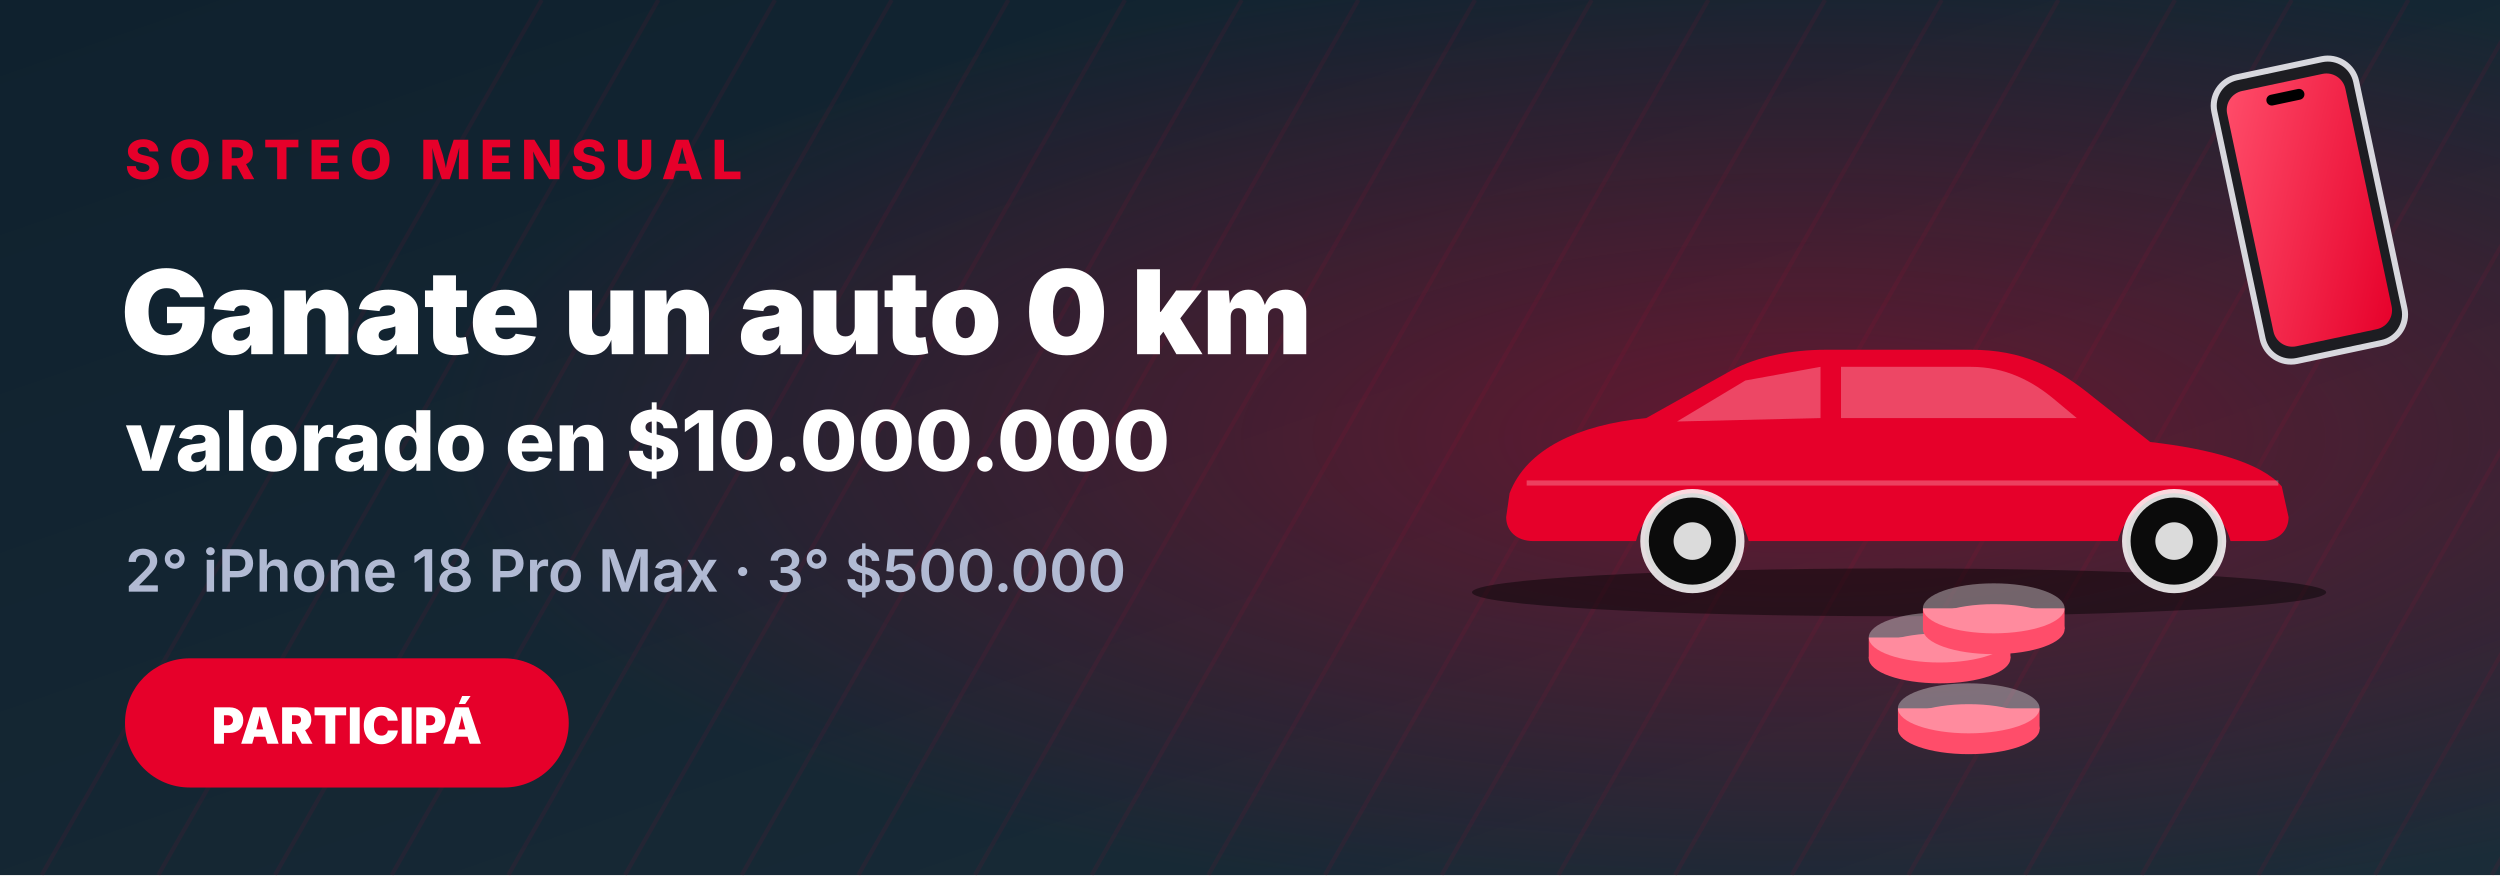
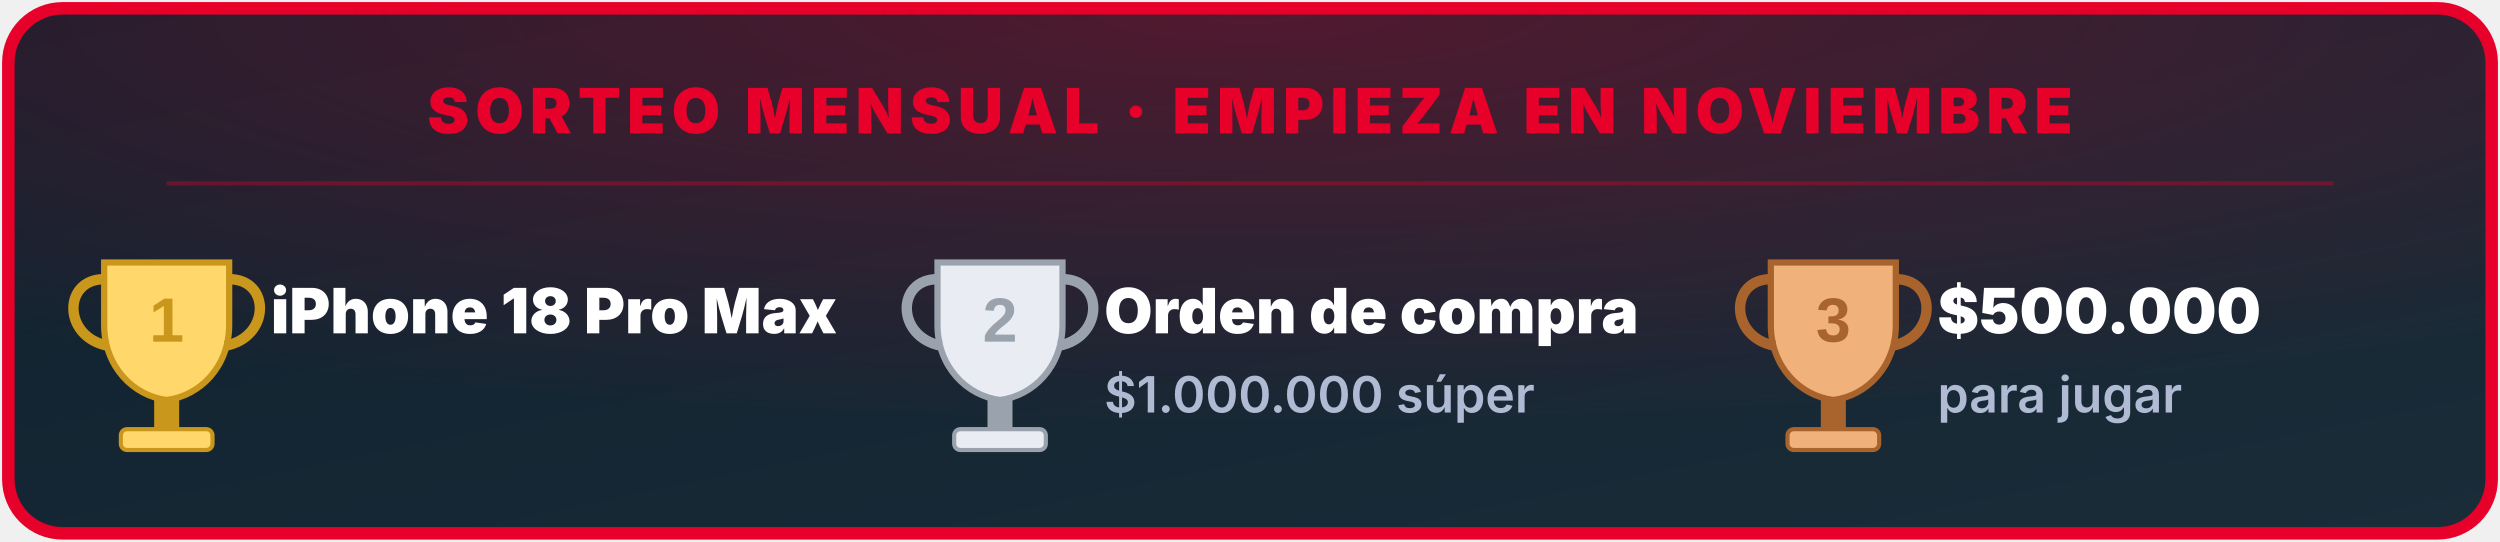
- <svg xmlns="http://www.w3.org/2000/svg" viewBox="0 0 1200 420" width="1200" height="420">
+ <svg xmlns="http://www.w3.org/2000/svg" viewBox="0 0 1200 260" width="1200" height="260">
  <defs>
    <linearGradient id="bg" x1="0" y1="0" x2="1" y2="1">
      <stop offset="0" stop-color="#0f212e" />
      <stop offset="1" stop-color="#1a2c38" />
    </linearGradient>
-     <radialGradient id="gl" cx=".72" cy=".5" r=".55">
-       <stop offset="0" stop-color="#e6002a" stop-opacity=".38" />
+     <radialGradient id="gl" cx=".5" cy="0" r=".8">
+       <stop offset="0" stop-color="#e6002a" stop-opacity=".30" />
      <stop offset="1" stop-color="#e6002a" stop-opacity="0" />
    </radialGradient>
-     <linearGradient id="scr" x1="0" y1="0" x2="1" y2="1">
-       <stop offset="0" stop-color="#ff4d6a" />
-       <stop offset="1" stop-color="#e6002a" />
-     </linearGradient>
  </defs>
-   <rect width="1200" height="420" fill="url(#bg)" />
-   <rect width="1200" height="420" fill="url(#gl)" />
-   <g opacity=".07" stroke="#e6002a" stroke-width="2">
-     <line x1="260" y1="0" x2="20" y2="420" />
-     <line x1="316" y1="0" x2="76" y2="420" />
-     <line x1="372" y1="0" x2="132" y2="420" />
-     <line x1="428" y1="0" x2="188" y2="420" />
-     <line x1="484" y1="0" x2="244" y2="420" />
-     <line x1="540" y1="0" x2="300" y2="420" />
-     <line x1="596" y1="0" x2="356" y2="420" />
-     <line x1="652" y1="0" x2="412" y2="420" />
-     <line x1="708" y1="0" x2="468" y2="420" />
-     <line x1="764" y1="0" x2="524" y2="420" />
-     <line x1="820" y1="0" x2="580" y2="420" />
-     <line x1="876" y1="0" x2="636" y2="420" />
-     <line x1="932" y1="0" x2="692" y2="420" />
-     <line x1="988" y1="0" x2="748" y2="420" />
-     <line x1="1044" y1="0" x2="804" y2="420" />
-     <line x1="1100" y1="0" x2="860" y2="420" />
-     <line x1="1156" y1="0" x2="916" y2="420" />
-     <line x1="1212" y1="0" x2="972" y2="420" />
-     <line x1="1268" y1="0" x2="1028" y2="420" />
-     <line x1="1324" y1="0" x2="1084" y2="420" />
-     <line x1="1380" y1="0" x2="1140" y2="420" />
-     <line x1="1436" y1="0" x2="1196" y2="420" />
-     <line x1="1492" y1="0" x2="1252" y2="420" />
+   <rect x="4" y="4" width="1192" height="252" rx="26" fill="url(#bg)" stroke="#e6002a" stroke-width="6" />
+   <rect x="4" y="4" width="1192" height="252" rx="26" fill="url(#gl)" />
+   <text x="600" y="64" text-anchor="middle" font-family="Inter,Segoe UI,Roboto,Arial,sans-serif" font-size="30" font-weight="900" letter-spacing="3" fill="#e6002a">SORTEO MENSUAL · EMPIEZA EN NOVIEMBRE</text>
+   <line x1="80" y1="88" x2="1120" y2="88" stroke="#e6002a" stroke-opacity=".35" stroke-width="2" />
+   <g transform="translate(80,170)">
+     <path d="M-30 -44 H30 V-14 C30 6 16 20 0 22 C-16 20 -30 6 -30 -14 Z" fill="#ffd76a" stroke="#c9971c" stroke-width="3" />
+     <path d="M-30 -36 C-50 -36 -50 -8 -28 -4 M30 -36 C50 -36 50 -8 28 -4" fill="none" stroke="#c9971c" stroke-width="5" />
+     <rect x="-6" y="22" width="12" height="14" fill="#c9971c" />
+     <rect x="-22" y="36" width="44" height="10" rx="3" fill="#ffd76a" stroke="#c9971c" stroke-width="2" />
+     <text x="0" y="-6" text-anchor="middle" font-family="Arial,Helvetica,sans-serif" font-size="30" font-weight="900" fill="#c9971c">1</text>
  </g>
-   <g transform="translate(700,140) scale(0.82)">
-     <ellipse cx="258" cy="176" rx="250" ry="14" fill="#000" opacity=".45" />
-     <path d="M30 118 C40 92 70 78 110 74 L160 46 C175 38 195 34 215 34 L300 34 C330 34 350 44 372 62 L405 88 C440 92 470 100 482 114 L486 132 C486 140 480 146 470 146 L452 146 A34 34 0 0 0 386 146 L170 146 A34 34 0 0 0 104 146 L44 146 C34 146 28 140 28 132 Z" fill="#e6002a" />
-     <path d="M168 52 L212 44 L212 74 L128 76 Z M224 44 L300 44 C320 44 336 52 350 64 L362 74 L224 74 Z" fill="#ffffff" fill-opacity=".28" />
-     <path d="M40 112 L480 112" stroke="#ffffff" stroke-opacity=".25" stroke-width="3" />
-     <circle cx="137" cy="146" r="28" fill="#0b0b0b" stroke="#ffffff" stroke-opacity=".85" stroke-width="5" />
-     <circle cx="137" cy="146" r="11" fill="#ffffff" fill-opacity=".85" />
-     <circle cx="419" cy="146" r="28" fill="#0b0b0b" stroke="#ffffff" stroke-opacity=".85" stroke-width="5" />
-     <circle cx="419" cy="146" r="11" fill="#ffffff" fill-opacity=".85" />
+   <text x="130" y="160" font-family="Inter,Segoe UI,Roboto,Arial,sans-serif" font-size="30" font-weight="900" fill="#ffffff">iPhone 18 Pro Max</text>
+   <g transform="translate(480,170)">
+     <path d="M-30 -44 H30 V-14 C30 6 16 20 0 22 C-16 20 -30 6 -30 -14 Z" fill="#e9edf3" stroke="#9aa3ad" stroke-width="3" />
+     <path d="M-30 -36 C-50 -36 -50 -8 -28 -4 M30 -36 C50 -36 50 -8 28 -4" fill="none" stroke="#9aa3ad" stroke-width="5" />
+     <rect x="-6" y="22" width="12" height="14" fill="#9aa3ad" />
+     <rect x="-22" y="36" width="44" height="10" rx="3" fill="#e9edf3" stroke="#9aa3ad" stroke-width="2" />
+     <text x="0" y="-6" text-anchor="middle" font-family="Arial,Helvetica,sans-serif" font-size="30" font-weight="900" fill="#9aa3ad">2</text>
  </g>
-   <g transform="translate(1060,40) scale(0.58) rotate(-12)">
-     <rect width="120" height="240" rx="24" fill="#1d1d22" stroke="#d8d8de" stroke-width="5" />
-     <rect x="10" y="12" width="100" height="216" rx="16" fill="url(#scr)" />
-     <rect x="44" y="20" width="32" height="9" rx="4.5" fill="#000" />
+   <text x="530" y="160" font-family="Inter,Segoe UI,Roboto,Arial,sans-serif" font-size="30" font-weight="900" fill="#ffffff">Orden de compra</text>
+   <text x="530" y="198" font-family="Inter,Segoe UI,Roboto,Arial,sans-serif" font-size="24" font-weight="600" fill="#b1bad3">$1.000.000 súper</text>
+   <g transform="translate(880,170)">
+     <path d="M-30 -44 H30 V-14 C30 6 16 20 0 22 C-16 20 -30 6 -30 -14 Z" fill="#f0b27a" stroke="#a8642c" stroke-width="3" />
+     <path d="M-30 -36 C-50 -36 -50 -8 -28 -4 M30 -36 C50 -36 50 -8 28 -4" fill="none" stroke="#a8642c" stroke-width="5" />
+     <rect x="-6" y="22" width="12" height="14" fill="#a8642c" />
+     <rect x="-22" y="36" width="44" height="10" rx="3" fill="#f0b27a" stroke="#a8642c" stroke-width="2" />
+     <text x="0" y="-6" text-anchor="middle" font-family="Arial,Helvetica,sans-serif" font-size="30" font-weight="900" fill="#a8642c">3</text>
  </g>
-   <g transform="translate(945,350)">
-     <ellipse cx="0" cy="0" rx="34" ry="12" fill="#ff4d6a" />
-     <rect x="-34" y="-10" width="68" height="10" fill="#ff4d6a" />
-     <ellipse cx="0" cy="-10" rx="34" ry="12" fill="#ffffff" fill-opacity=".35" />
-   </g>
-   <g transform="translate(931,316)">
-     <ellipse cx="0" cy="0" rx="34" ry="12" fill="#ff4d6a" />
-     <rect x="-34" y="-10" width="68" height="10" fill="#ff4d6a" />
-     <ellipse cx="0" cy="-10" rx="34" ry="12" fill="#ffffff" fill-opacity=".35" />
-   </g>
-   <g transform="translate(957,302)">
-     <ellipse cx="0" cy="0" rx="34" ry="12" fill="#ff4d6a" />
-     <rect x="-34" y="-10" width="68" height="10" fill="#ff4d6a" />
-     <ellipse cx="0" cy="-10" rx="34" ry="12" fill="#ffffff" fill-opacity=".35" />
-   </g>
-   <text x="60" y="86" font-family="Inter,Segoe UI,Roboto,Arial,sans-serif" font-size="26" font-weight="800" letter-spacing="4" fill="#e6002a">SORTEO MENSUAL</text>
-   <text x="58" y="170" font-family="Inter,Segoe UI,Roboto,Arial,sans-serif" font-size="56" font-weight="900" fill="#ffffff">Ganate un auto 0 km</text>
-   <text x="60" y="226" font-family="Inter,Segoe UI,Roboto,Arial,sans-serif" font-size="40" font-weight="800" fill="#ffffff">valorado en $10.000.000</text>
-   <text x="60" y="284" font-family="Inter,Segoe UI,Roboto,Arial,sans-serif" font-size="28" font-weight="600" fill="#b1bad3">2° iPhone 18 Pro Max · 3° $500.000</text>
-   <rect x="60" y="316" width="213" height="62" rx="31" fill="#e6002a" />
-   <text x="166.5" y="357" text-anchor="middle" font-family="Inter,Segoe UI,Roboto,Arial,sans-serif" font-size="24" font-weight="900" fill="#fff">PARTICIPÁ</text>
+   <text x="930" y="160" font-family="Inter,Segoe UI,Roboto,Arial,sans-serif" font-size="30" font-weight="900" fill="#ffffff">$500.000</text>
+   <text x="930" y="198" font-family="Inter,Segoe UI,Roboto,Arial,sans-serif" font-size="24" font-weight="600" fill="#b1bad3">para jugar</text>
</svg>
